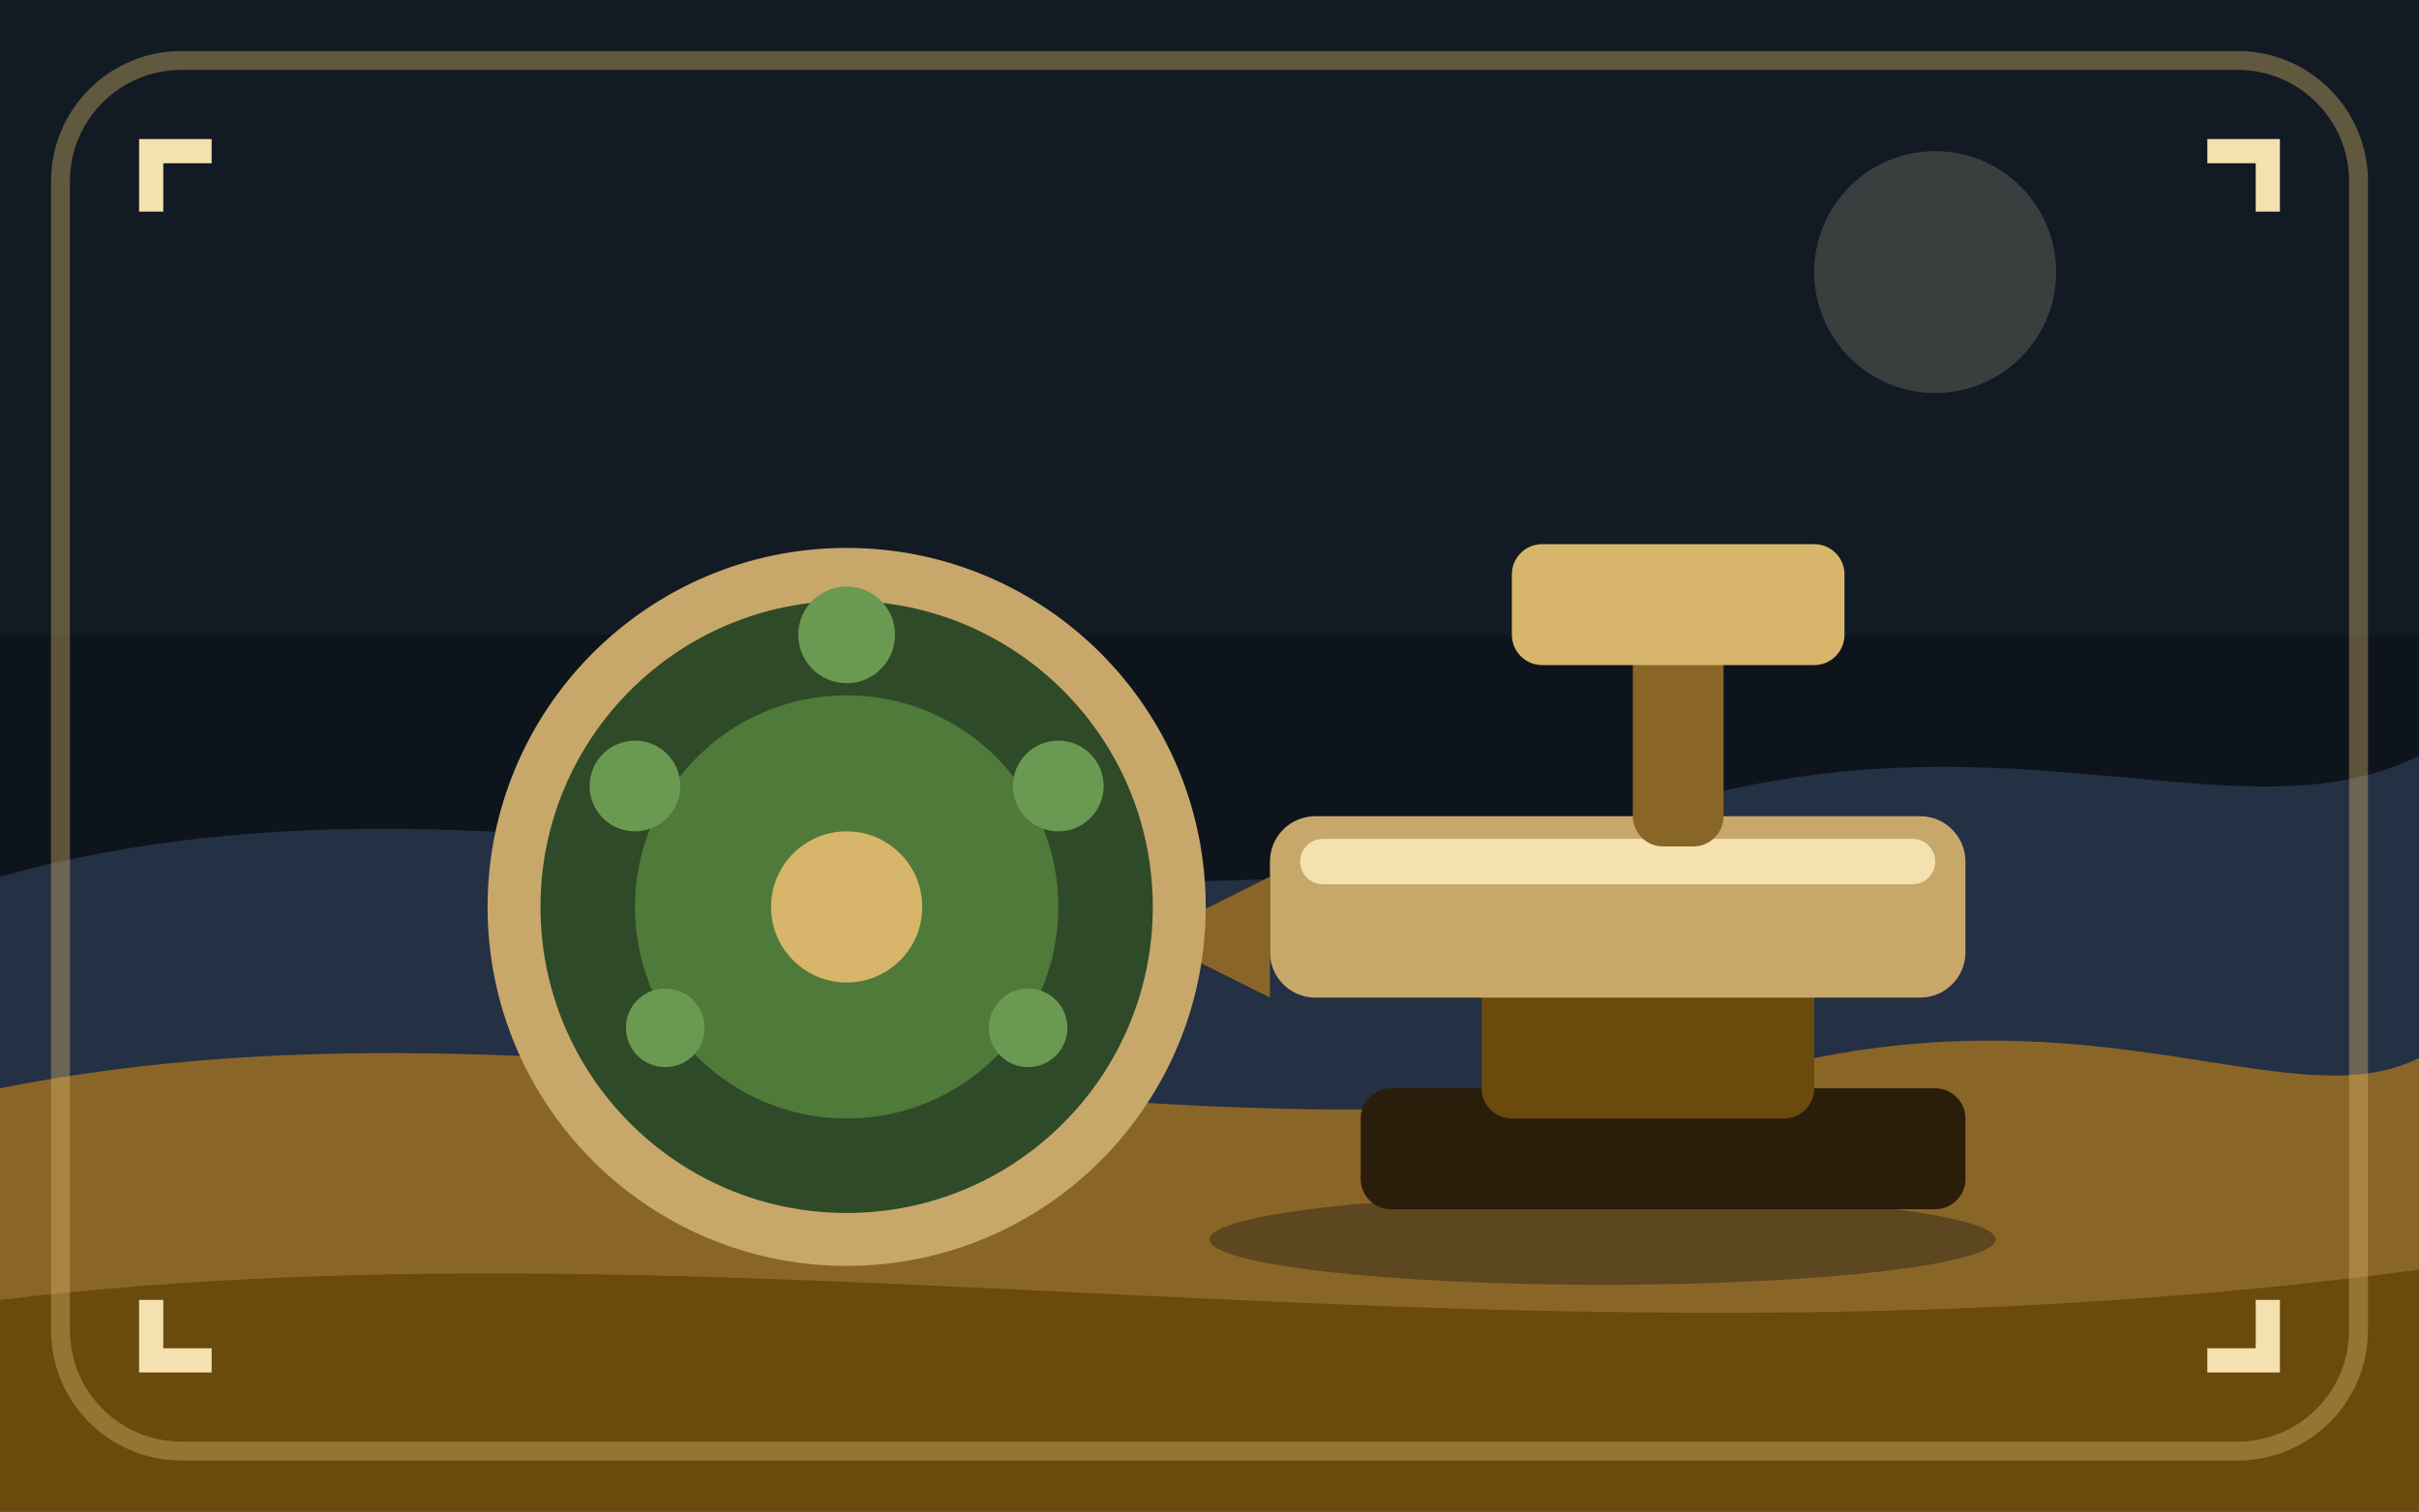
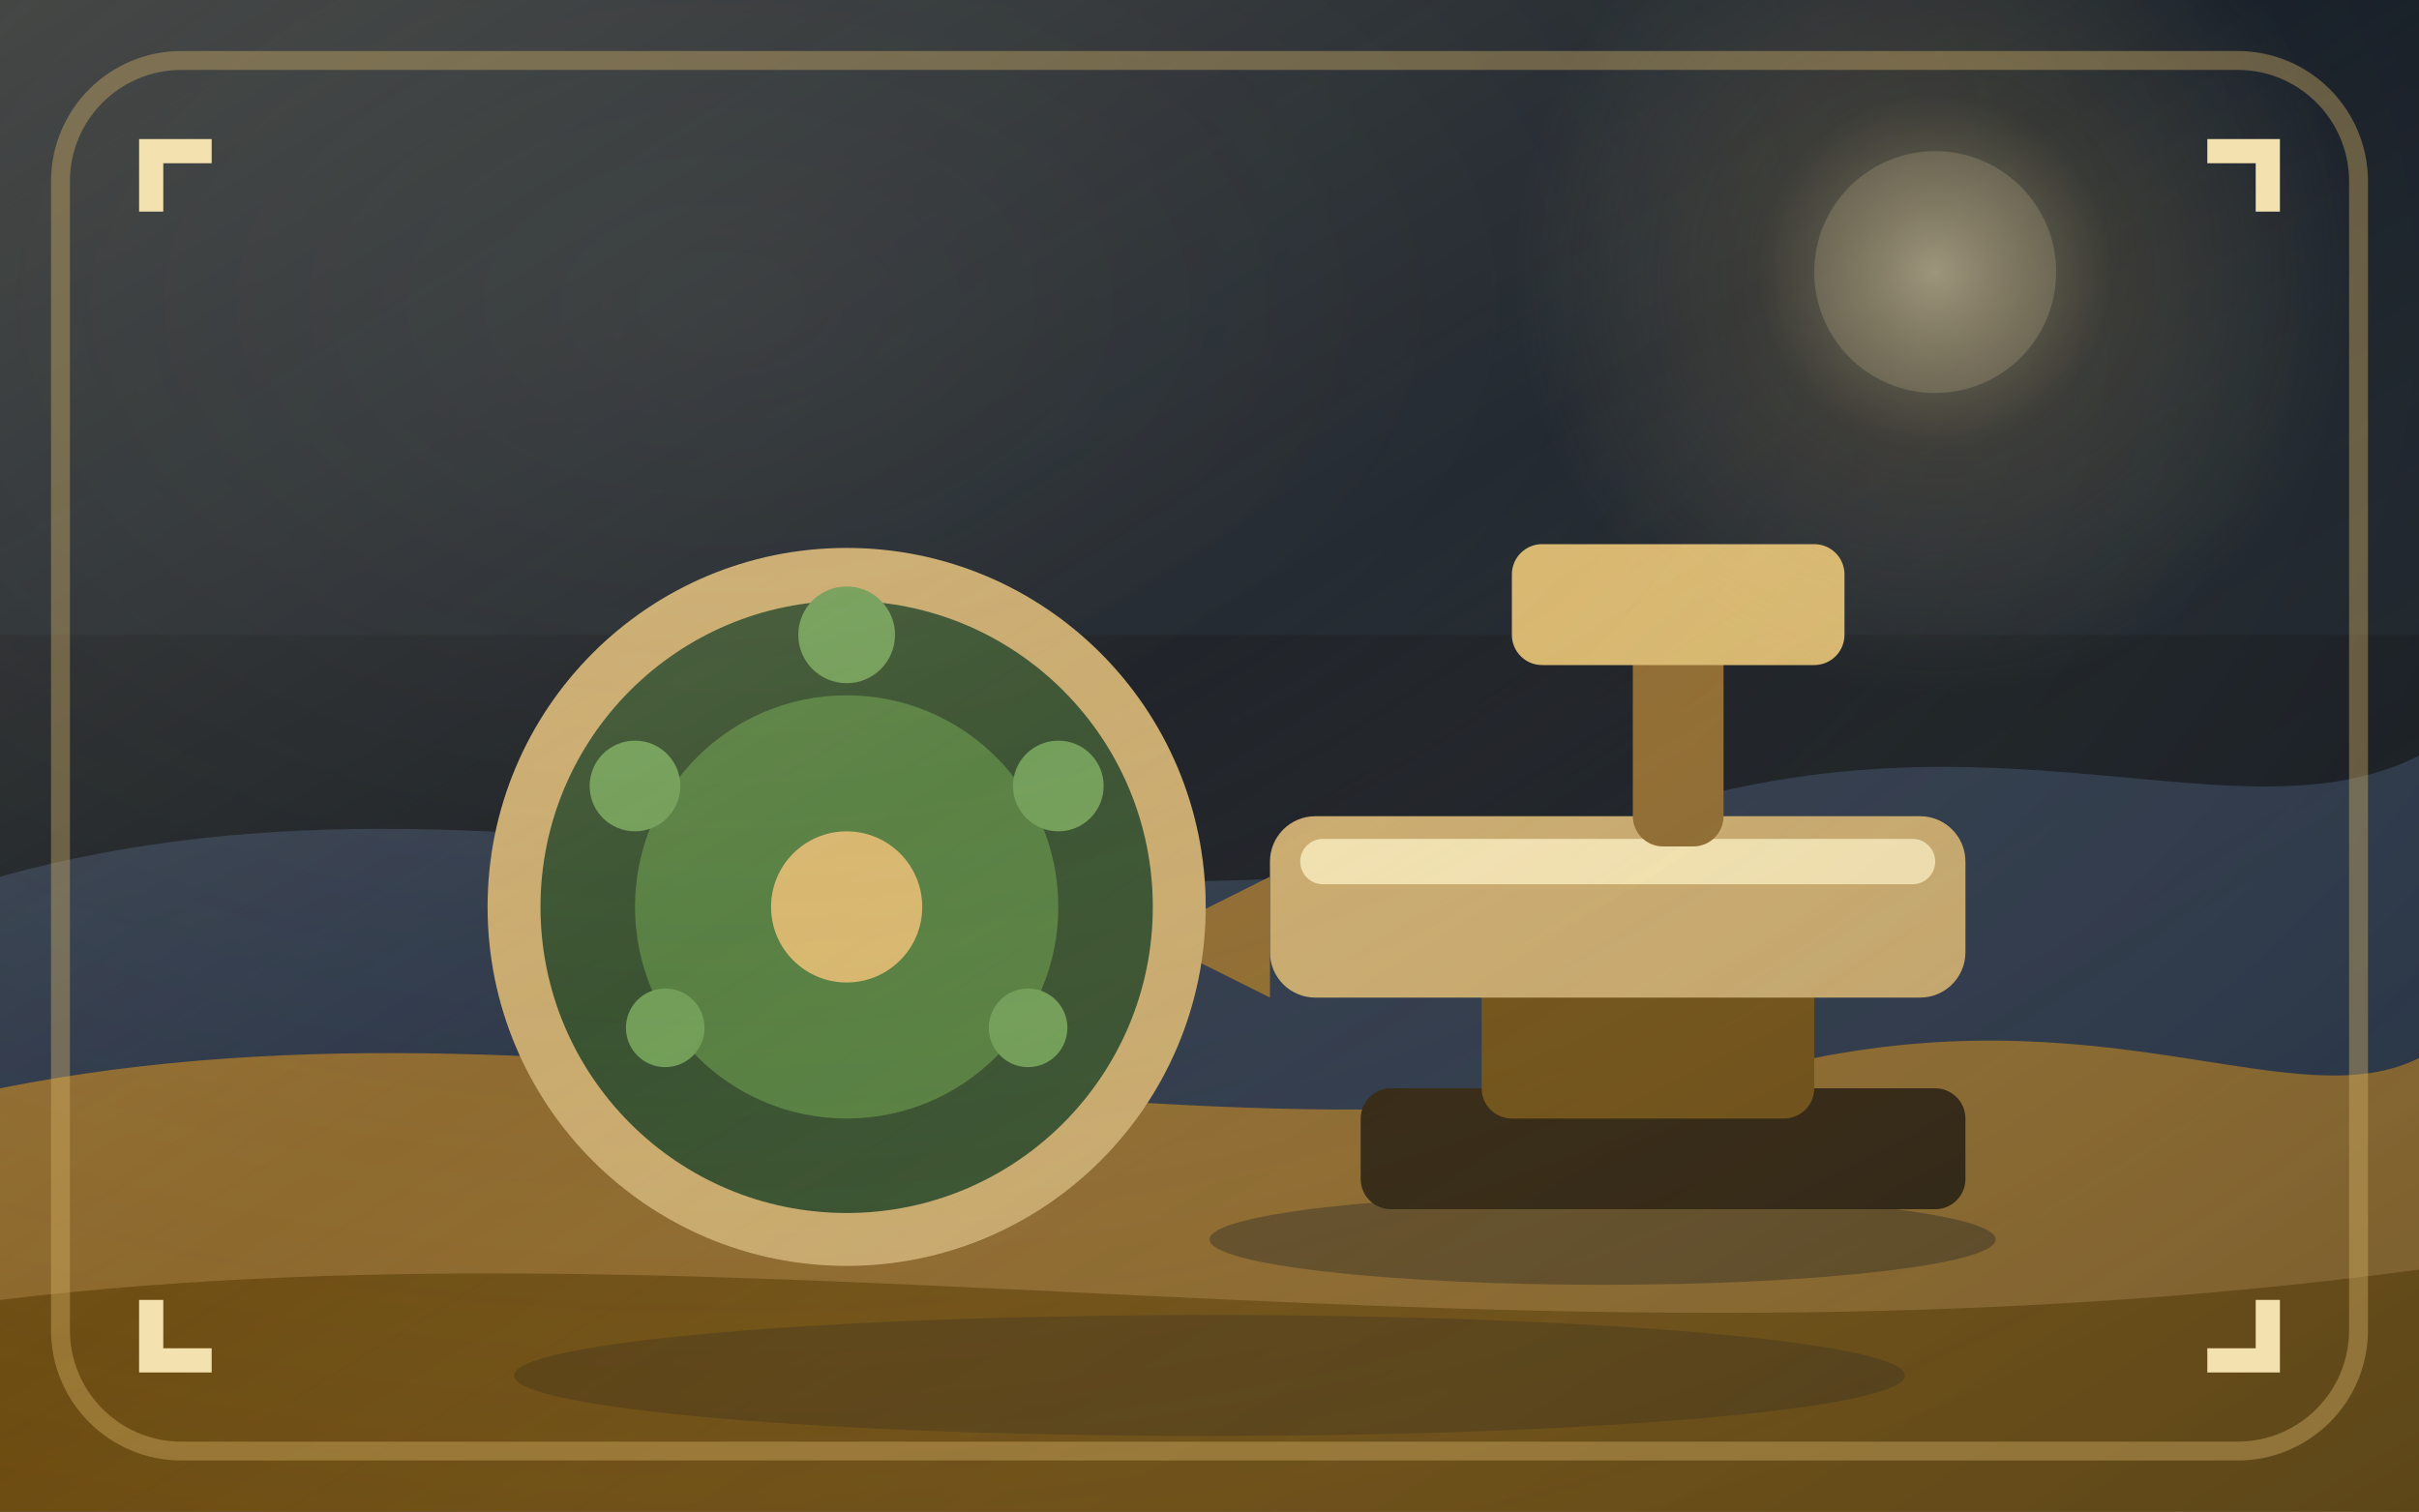
<svg xmlns="http://www.w3.org/2000/svg" viewBox="0 0 160 100">
+   <defs id="lq-grade-defs">
+     <linearGradient id="lq-key" x1="0" y1="0" x2="1" y2="1">
+       <stop offset="0" stop-color="#f3e2b0" stop-opacity="0.16" />
+       <stop offset="0.46" stop-color="#f3e2b0" stop-opacity="0" />
+       <stop offset="1" stop-color="#163044" stop-opacity="0.18" />
+     </linearGradient>
+     <radialGradient id="lq-tint" cx="0.3" cy="0.2" r="0.9">
+       <stop offset="0" stop-color="#e8dcc4" stop-opacity="0.13" />
+       <stop offset="1" stop-color="#e8dcc4" stop-opacity="0" />
+     </radialGradient>
+     <radialGradient id="lq-gold" cx="0.5" cy="0.5" r="0.5">
+       <stop offset="0" stop-color="#f3e2b0" stop-opacity="0.5" />
+       <stop offset="0.42" stop-color="#d7b56a" stop-opacity="0.14" />
+       <stop offset="1" stop-color="#f3e2b0" stop-opacity="0" />
+     </radialGradient>
+   </defs>
  <rect width="160" height="100" fill="#0e141c" />
  <rect width="160" height="42" fill="#121a24" />
  <circle cx="128" cy="18" r="8" fill="#f3e2b0" opacity="0.18" />
  <path d="M0 58 C36 48 70 66 108 54 C132 46 148 56 160 50 V100 H0 Z" fill="#243044" />
  <path d="M0 72 C40 64 80 80 120 70 C140 66 152 74 160 70 V100 H0 Z" fill="#8a6528" />
  <path d="M0 86 C50 80 100 92 160 84 V100 H0 Z" fill="#6b4a0e" />
+   <ellipse id="lq-shadow" cx="80" cy="91" rx="46" ry="4" fill="#0a0f15" opacity="0.22" />
  <ellipse cx="106" cy="82" rx="26" ry="3" fill="#0a0f15" opacity="0.35" />
  <rect x="90" y="72" width="40" height="8" rx="2" fill="#2a1d0a" />
  <rect x="98" y="64" width="22" height="10" rx="2" fill="#6b4a0e" />
  <rect x="84" y="54" width="46" height="12" rx="3" fill="#c8a86a" />
  <path d="M84 58 L76 62 L84 66 Z" fill="#8a6528" />
  <rect x="86" y="55.5" width="42" height="3" rx="1.5" fill="#f3e2b0" />
  <rect x="108" y="42" width="6" height="14" rx="2" fill="#8a6528" />
  <rect x="100" y="36" width="22" height="8" rx="2" fill="#d7b56a" />
  <circle cx="56" cy="60" r="22" fill="#2f4a28" stroke="#c8a86a" stroke-width="3.5" />
  <circle cx="56" cy="60" r="14" fill="#4f7a3a" />
  <circle cx="56" cy="60" r="5" fill="#d7b56a" />
  <circle cx="56" cy="42" r="3.2" fill="#6a9a52" />
  <circle cx="42" cy="52" r="3" fill="#6a9a52" />
  <circle cx="70" cy="52" r="3" fill="#6a9a52" />
  <circle cx="44" cy="68" r="2.6" fill="#6a9a52" />
  <circle cx="68" cy="68" r="2.6" fill="#6a9a52" />
+   <g id="lq-grade" pointer-events="none">
+     <rect width="160" height="100" fill="url(#lq-key)" />
+     <rect width="160" height="100" fill="url(#lq-tint)" />
+     <circle cx="128" cy="18" r="28" fill="url(#lq-gold)" />
+   </g>
  <rect x="4" y="4" width="152" height="92" rx="8" fill="none" stroke="#d7b56a" stroke-opacity="0.4" stroke-width="1.25" />
  <g fill="none" stroke="#f3e2b0" stroke-width="1.6" stroke-linecap="butt">
    <path d="M10 14 V10 H14" />
    <path d="M146 10 H150 V14" />
    <path d="M10 86 V90 H14" />
    <path d="M150 86 V90 H146" />
  </g>
</svg>
